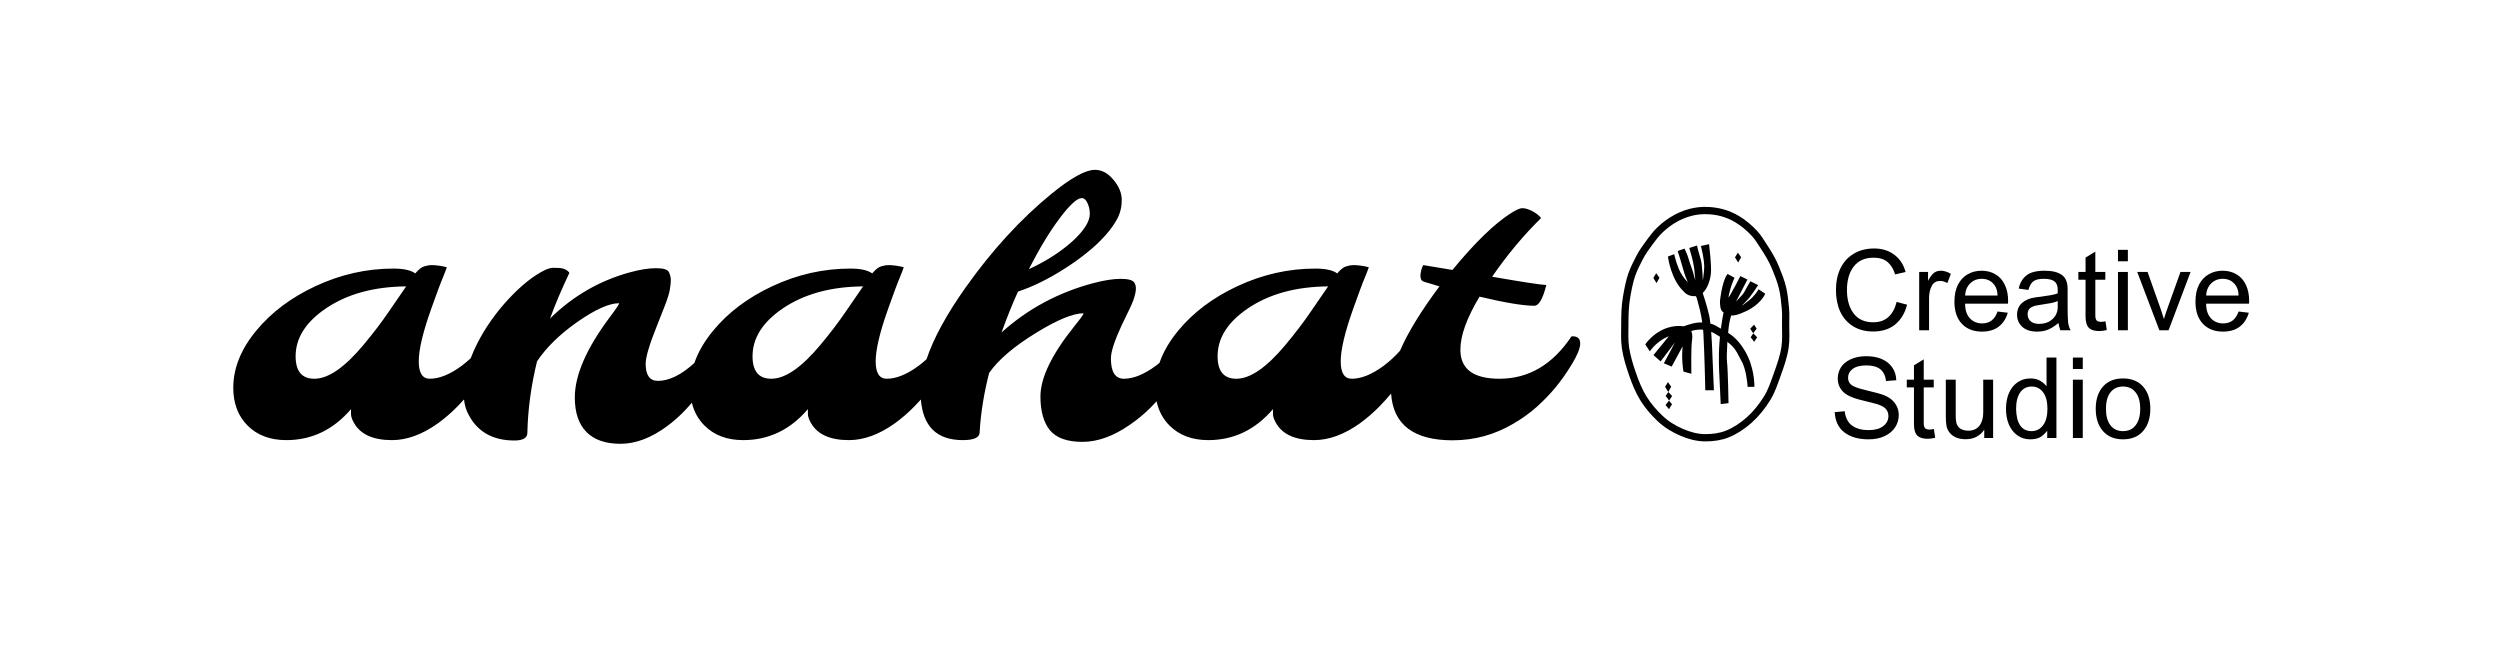
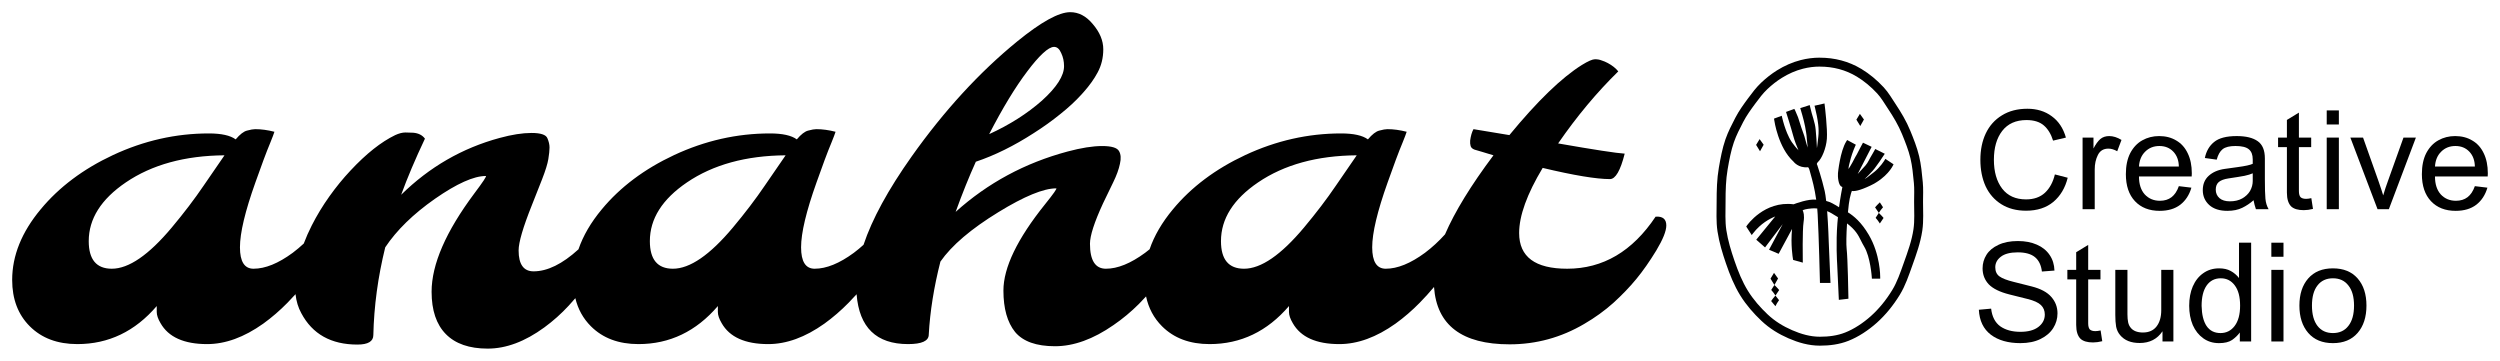
- <svg xmlns="http://www.w3.org/2000/svg" width="3783" height="991" viewBox="0 0 3783 991" fill="none">
+ <svg xmlns="http://www.w3.org/2000/svg" width="3080.43" height="444.55" viewBox="338.0 242.0 3080.43 444.55" fill="none">
  <path d="M1656.71 257C1667.06 257 1676.24 261.785 1684.25 271.355C1693.04 281.512 1697.43 291.961 1697.43 302.703C1697.43 313.25 1695.09 322.82 1690.4 331.414C1686.19 339.288 1680.52 347.247 1673.39 355.292L1670.5 358.513C1663.19 366.558 1654.59 374.517 1644.7 382.391C1634.35 390.789 1623.31 398.699 1611.59 406.121C1587.38 421.746 1563.64 433.465 1540.4 441.277C1532 459.832 1523.7 480.438 1515.5 503.094C1554.95 467.547 1600.95 442.742 1653.49 428.68C1670.29 424.188 1684.45 421.941 1695.97 421.941C1707.49 421.941 1714.43 423.992 1716.77 428.094C1719.11 432 1719.5 437.273 1717.94 443.914C1716.57 450.555 1713.84 458.074 1709.74 466.473C1705.64 474.871 1701.44 483.562 1697.14 492.547C1686.4 515.789 1681.03 532.391 1681.03 542.352C1681.03 562.859 1687.57 573.113 1700.66 573.113C1715.11 573.113 1731.22 566.57 1749 553.484C1750.86 552.08 1752.7 550.634 1754.51 549.148C1760.24 532.433 1769.83 516.007 1783.27 499.871C1805.93 472.527 1835.62 450.262 1872.34 433.074C1910.42 415.301 1949.78 406.414 1990.4 406.414C2005.83 406.414 2016.87 408.855 2023.51 413.738C2028.78 407.488 2033.47 403.875 2037.57 402.898C2041.87 401.727 2045.19 401.141 2047.53 401.141C2054.95 401.141 2062.86 402.215 2071.26 404.363C2070.48 406.902 2068.82 411.297 2066.28 417.547C2063.74 423.602 2060.91 430.828 2057.79 439.227C2054.66 447.625 2051.34 456.805 2047.82 466.766C2035.13 502.312 2028.78 528.973 2028.78 546.746C2028.78 564.324 2034.35 573.113 2045.48 573.113C2059.93 573.113 2076.05 566.57 2093.82 553.484C2102.66 546.826 2110.89 539.252 2118.51 530.764C2130.56 502.866 2150.45 470.4 2178.2 433.367C2173.31 431.805 2168.82 430.438 2164.72 429.266C2160.62 428.094 2157.3 427.117 2154.76 426.336C2152.22 425.359 2150.66 423.895 2150.07 421.941C2149.48 419.988 2149.29 417.742 2149.48 415.203C2150.27 409.344 2151.63 404.656 2153.59 401.141L2197.82 408.465C2232.39 366.473 2262.18 337.664 2287.18 322.039C2294.8 317.352 2300.17 315.008 2303.29 315.008C2306.42 315.008 2309.15 315.496 2311.5 316.473C2314.04 317.254 2316.57 318.328 2319.11 319.695C2324.58 322.625 2328.88 326.043 2332 329.949C2305.64 355.73 2280.93 385.32 2257.88 418.719C2302.61 426.531 2329.95 430.73 2339.91 431.316C2334.64 452.215 2328.59 462.664 2321.75 462.664C2304.95 462.664 2277.32 458.074 2238.84 448.895C2219.5 481.121 2209.84 507.879 2209.84 529.168C2209.84 558.465 2229.56 573.113 2269.02 573.113C2313.16 573.113 2349.48 551.727 2378 508.953C2386.79 508.367 2391.18 511.98 2391.18 519.793C2391.18 526.629 2387.08 536.883 2378.88 550.555C2370.68 564.031 2362.47 575.75 2354.27 585.711C2346.07 595.672 2336.59 605.535 2325.85 615.301C2315.11 624.871 2303.2 633.465 2290.11 641.082C2261.59 657.879 2230.93 666.277 2198.12 666.277C2139.33 666.277 2108.28 642.717 2104.96 595.596C2099.49 602.153 2093.63 608.625 2087.38 615.008C2078 624.578 2068.04 633.172 2057.49 640.789C2033.86 657.586 2010.81 665.984 1988.35 665.984C1959.84 665.984 1940.7 657.391 1930.93 640.203C1927.8 634.93 1926.24 630.34 1926.24 626.434V619.109C1899.48 650.359 1866.87 665.984 1828.39 665.984C1803.98 665.984 1784.45 658.66 1769.8 644.012C1759.75 633.967 1753.2 621.705 1750.14 607.227C1747.31 610.318 1744.39 613.4 1741.38 616.473C1731.61 626.238 1721.16 634.93 1710.03 642.547C1685.03 659.93 1661.01 668.621 1637.96 668.621C1614.91 668.621 1598.51 662.762 1588.74 651.043C1579.17 639.129 1574.39 622.137 1574.39 600.066C1574.39 571.746 1591.48 536.297 1625.66 493.719C1636.2 480.633 1640.79 474.09 1639.43 474.09C1623.8 474.09 1600.07 483.855 1568.23 503.387C1534.45 524.09 1510.62 544.402 1496.75 564.324C1488.74 595.77 1483.96 625.75 1482.39 654.266C1482.39 662.078 1473.9 665.984 1456.91 665.984C1417.84 665.984 1396.69 645.511 1393.47 604.563C1390.32 608.07 1387.05 611.552 1383.66 615.008C1374.29 624.578 1364.33 633.172 1353.78 640.789C1330.15 657.586 1307.1 665.984 1284.64 665.984C1256.12 665.984 1236.98 657.391 1227.22 640.203C1224.09 634.93 1222.53 630.34 1222.53 626.434V619.109C1195.77 650.359 1163.16 665.984 1124.68 665.984C1100.27 665.984 1080.73 658.66 1066.09 644.012C1056.55 634.476 1050.16 622.943 1046.92 609.411C1044.31 612.466 1041.62 615.504 1038.84 618.523C1029.66 628.484 1019.6 637.469 1008.66 645.477C984.836 662.859 961.594 671.551 938.938 671.551C916.281 671.551 899.094 665.594 887.375 653.68C875.656 641.766 869.797 624.383 869.797 601.531C869.797 567.742 887.375 527.312 922.531 480.242C933.273 465.984 937.961 458.855 936.594 458.855C921.75 458.855 900.852 468.23 873.898 486.98C847.141 505.73 826.73 525.652 812.668 546.746C803.684 583.27 798.801 619.305 798.02 654.852C798.02 662.664 791.477 666.57 778.391 666.57C745.969 666.57 722.922 653.68 709.25 627.898C705.472 621.069 703.1 613.266 702.133 604.49C698.957 608.021 695.666 611.528 692.258 615.008C682.883 624.578 672.922 633.172 662.375 640.789C638.742 657.586 615.695 665.984 593.234 665.984C564.719 665.984 545.578 657.391 535.812 640.203C532.688 634.93 531.125 630.34 531.125 626.434V619.109C504.367 650.359 471.75 665.984 433.273 665.984C408.859 665.984 389.328 658.66 374.68 644.012C360.227 629.559 353 610.516 353 586.883C353 557 364.719 527.996 388.156 499.871C410.812 472.527 440.5 450.262 477.219 433.074C515.305 415.301 554.66 406.414 595.285 406.414C610.715 406.414 621.75 408.855 628.391 413.738C633.664 407.488 638.352 403.875 642.453 402.898C646.75 401.727 650.07 401.141 652.414 401.141C659.836 401.141 667.746 402.215 676.145 404.363C675.363 406.902 673.703 411.297 671.164 417.547C668.625 423.602 665.793 430.828 662.668 439.227C659.543 447.625 656.223 456.805 652.707 466.766C640.012 502.312 633.664 528.973 633.664 546.746C633.664 564.324 639.23 573.113 650.363 573.113C664.816 573.113 680.93 566.57 698.703 553.484C703.406 549.943 707.934 546.14 712.292 542.081C715.122 534.582 718.403 527.152 722.141 519.793C728.391 507.488 735.617 495.574 743.82 484.051C752.023 472.527 760.715 461.883 769.895 452.117C789.23 431.414 807.59 416.863 824.973 408.465C829.66 406.316 833.859 405.242 837.57 405.242C841.477 405.242 844.699 405.34 847.238 405.535C853.684 406.121 858.469 408.562 861.594 412.859C849.68 438.055 839.914 461.102 832.297 482C867.062 447.82 907.492 424.48 953.586 411.98C968.625 407.879 981.711 405.828 992.844 405.828C1004.17 405.828 1010.71 407.977 1012.47 412.273C1014.23 416.375 1015.11 420.184 1015.11 423.699C1015.11 427.215 1014.62 432 1013.64 438.055C1012.67 443.914 1010.13 452.117 1006.03 462.664C1001.93 473.211 997.727 483.855 993.43 494.598C982.492 521.941 977.023 540.594 977.023 550.555C977.023 567.742 983.176 576.336 995.48 576.336C1012.51 576.336 1030.94 567.295 1050.77 549.217C1056.5 532.478 1066.1 516.029 1079.56 499.871C1102.22 472.527 1131.91 450.262 1168.62 433.074C1206.71 415.301 1246.07 406.414 1286.69 406.414C1302.12 406.414 1313.16 408.855 1319.8 413.738C1325.07 407.488 1329.76 403.875 1333.86 402.898C1338.16 401.727 1341.48 401.141 1343.82 401.141C1351.24 401.141 1359.15 402.215 1367.55 404.363C1366.77 406.902 1365.11 411.297 1362.57 417.547C1360.03 423.602 1357.2 430.828 1354.07 439.227C1350.95 447.625 1347.63 456.805 1344.11 466.766C1331.42 502.312 1325.07 528.973 1325.07 546.746C1325.07 564.324 1330.64 573.113 1341.77 573.113C1356.22 573.113 1372.34 566.57 1390.11 553.484C1394.22 550.392 1398.19 547.1 1402.03 543.612C1412.55 512.029 1432.31 475.769 1461.3 434.832C1501.34 378.387 1544.7 331.121 1591.38 293.035C1620.87 269.012 1642.65 257 1656.71 257ZM614.621 433.367C565.793 433.758 525.266 444.891 493.039 466.766C462.57 487.469 447.336 511.59 447.336 539.129C447.336 561.785 456.809 573.113 475.754 573.113C496.652 573.113 521.262 556.219 549.582 522.43C564.621 504.461 577.707 487.273 588.84 470.867C600.168 454.461 608.762 441.961 614.621 433.367ZM1306.03 433.367C1257.2 433.758 1216.67 444.891 1184.45 466.766C1153.98 487.469 1138.74 511.59 1138.74 539.129C1138.74 561.785 1148.21 573.113 1167.16 573.113C1188.06 573.113 1212.67 556.219 1240.99 522.43C1256.03 504.461 1269.11 487.273 1280.25 470.867C1291.57 454.461 1300.17 441.961 1306.03 433.367ZM2009.74 433.367C1960.91 433.758 1920.38 444.891 1888.16 466.766C1857.69 487.469 1842.45 511.59 1842.45 539.129C1842.45 561.785 1851.93 573.113 1870.87 573.113C1891.77 573.113 1916.38 556.219 1944.7 522.43C1959.74 504.461 1972.82 487.273 1983.96 470.867C1995.29 454.461 2003.88 441.961 2009.74 433.367ZM1636.79 299.773C1633.27 299.773 1628.68 302.41 1623.02 307.684C1617.36 312.957 1611.01 320.281 1603.98 329.656C1589.13 349.188 1573.41 375.066 1556.81 407.293C1582 395.77 1603.68 382 1621.85 365.984C1640.01 349.578 1649.09 335.418 1649.09 323.504C1649.09 317.645 1647.92 312.273 1645.58 307.391C1643.43 302.312 1640.5 299.773 1636.79 299.773Z" fill="black" />
  <path d="M2580.35 318.58C2597.55 318.58 2613.91 322.724 2628.76 331.693C2638.2 337.403 2647.03 344.718 2655.07 353.41C2660.45 359.221 2664.63 366.485 2669.24 373.446C2675.63 383.085 2682.07 393.76 2686.76 405.269C2690.68 414.871 2694.78 425.066 2697.34 435.716C2699.75 445.772 2700.67 456.257 2701.72 467.046C2702.47 474.714 2702.01 482.534 2702.01 490.493C2702.01 502.356 2702.82 513.941 2701.19 525.134C2699.02 540.016 2693.81 554.203 2689.1 567.405C2684.59 580.038 2680.67 591.774 2674.18 602.386C2666.3 615.272 2657.07 626.503 2646.83 635.662C2636.9 644.531 2625.16 652.275 2613.56 656.848C2603 661.017 2591.86 662.407 2580.35 662.407C2567.69 662.407 2555.49 658.882 2544.01 653.879C2532.52 648.877 2521.76 642.408 2512.01 633.173C2503.05 624.697 2494.09 614.615 2487.03 603.195C2479.87 591.623 2474.62 578.711 2469.85 564.739C2465.72 552.636 2461.73 539.75 2459.69 526.283C2457.95 514.737 2458.69 502.748 2458.69 490.468C2458.69 476.445 2459.06 462.814 2461.31 449.764C2463.38 437.8 2465.5 426.342 2469.24 415.502C2472.36 406.495 2476.85 397.917 2480.99 389.869C2485.3 381.494 2490.97 373.699 2496.26 366.548C2501.34 359.689 2506.02 353.435 2511.88 347.876C2517.74 342.318 2523.97 337.454 2530.5 333.361C2539.26 327.891 2548.54 323.81 2558.23 321.334C2565.41 319.502 2572.78 318.542 2580.34 318.542" stroke="black" stroke-width="11" />
  <path d="M2646.74 454.388C2654.77 448.248 2659.91 439.683 2659.97 439.594L2660.02 439.556L2661.1 437.737L2671.17 444.445L2670.43 446.012C2670.14 446.618 2663.14 460.944 2642.57 470.685C2629.3 476.963 2622.91 477.898 2619.82 477.254C2619.29 478.492 2618.39 481.12 2617.2 486.539C2616.48 489.824 2615.7 495.85 2614.97 503.594C2622.17 508.155 2631.39 515.545 2640.72 531.463C2654.8 555.466 2654.76 582.249 2654.74 583.386V585.382H2644.48L2644.35 583.5C2644.34 583.247 2642.68 558.688 2635.03 545.928C2633.45 543.308 2632.24 540.894 2631.07 538.567L2631 538.412L2630.99 538.392C2627.57 531.553 2624.57 525.556 2613.87 517.289C2612.96 531.248 2612.77 543.263 2613.37 548.505C2614.76 560.318 2615.52 606.315 2615.55 608.261L2615.57 610.08L2603.77 611.47L2601.68 566.685L2601.67 566.652C2601.61 565.616 2600.04 541.098 2601.99 516.872C2602.19 514.383 2602.42 511.957 2602.66 509.582C2600.97 508.521 2599.15 507.435 2597.22 506.298C2597.06 506.184 2594.04 504.1 2589.37 502.141C2590.74 520.245 2591.34 540.294 2591.34 540.509L2593.48 590.6H2580.49L2580.44 588.641L2580.44 588.612C2580.4 587.089 2579.17 533.917 2577.67 506.222C2577.53 503.708 2577.36 501.27 2577.14 498.907C2574.91 498.655 2572.71 498.617 2570.61 498.794C2562.83 499.425 2560.1 500.588 2559.2 501.156C2560.19 503.064 2561.6 507.422 2560.33 515.545C2558.73 525.715 2559.33 562.528 2559.33 562.907L2559.37 565.598L2547.45 562.276L2547.23 561.038L2547.22 560.986C2547 559.691 2544.22 543.479 2546.11 524.098L2529.59 554.734L2517.77 549.706L2534.59 518.148L2512.85 546.863L2502 537.35L2525.4 508.711C2518.59 511.44 2507.44 517.39 2498.17 529.379L2496.44 531.627L2489.66 521.154L2490.39 520.055L2490.4 520.041C2490.97 519.226 2511.95 489.181 2548.02 493.715C2551 492.565 2566.16 486.956 2575.88 488.005C2573.91 473.914 2570.93 463.376 2569.11 456.93L2569.11 456.902C2568.6 455.12 2568.18 453.617 2567.88 452.417C2567.06 449.132 2566.16 448.235 2565.87 448.021L2565.39 448.096C2553.92 449.107 2548.14 441.464 2547.9 441.135C2529.07 423.904 2524.32 391.133 2524.13 389.743L2523.91 388.139L2533.42 384.639L2533.92 386.876C2535.44 393.356 2537.5 399.888 2540.04 406.053C2541.65 409.982 2543.58 413.797 2545.94 417.322C2547.11 419.052 2548.45 420.657 2549.73 422.312C2550.45 423.234 2551.22 424.118 2551.99 425.003L2551.99 425.003C2552.57 425.66 2553.72 426.519 2554.06 427.315C2551.75 421.983 2549.18 415.351 2547.57 409.375C2544.54 398.157 2539.33 381.923 2539.28 381.759L2538.69 379.915L2548.93 376.188L2549.74 377.754C2549.85 377.982 2549.97 378.196 2550.08 378.424L2553.5 386.5C2555 391.5 2556.11 394.503 2557.5 399C2558.9 403.586 2561.17 408.542 2562.23 413.216C2562.68 415.149 2563.19 417.082 2563.84 418.964C2564.14 419.823 2564.33 420.72 2564.61 421.592C2564.84 422.324 2565.35 423.259 2565.41 424.017C2565.15 420.417 2564.72 416.829 2564.32 413.241C2564.32 410.538 2563.79 407.657 2563.41 404.979C2562.06 395.466 2559.54 386.307 2556.79 377.123L2556.22 375.228L2567.88 371.488C2568.12 372.6 2568.42 373.674 2568.66 374.785C2570.57 383.869 2574.43 392.523 2575.23 401.833C2575.89 409.375 2576.48 416.93 2576.79 424.51C2576.98 423.449 2577.08 422.375 2577.22 421.314C2577.67 417.675 2578.08 414.037 2578.48 410.399C2579.01 405.522 2578.94 400.671 2578.38 395.795C2577.56 388.518 2576.09 381.355 2574.3 374.268L2573.79 372.271L2586.1 369.479L2586.36 371.69C2586.52 372.878 2589.94 400.962 2589.02 413.026C2588.11 424.94 2582.69 437.333 2578.22 441.439C2576.08 443.384 2576.78 444.685 2576.94 444.925L2577.22 445.469C2577.28 445.633 2582.84 462.056 2586.33 477.368C2586.98 480.235 2587.6 484.354 2588.18 489.622C2593.58 490.953 2597.39 493.289 2603.72 497.174L2604.01 497.353C2605.71 484.67 2607.58 475.157 2608.12 472.466C2607.94 472.352 2607.65 472.175 2607.18 471.986C2603.09 470.343 2602.32 459.39 2602.7 455.31C2602.72 455.045 2605.31 428.287 2613.01 416.109L2614.02 414.517L2624.72 420.316L2623.92 422.034C2623.19 423.563 2622.57 425.154 2621.96 426.733C2620.66 430.081 2619.5 433.492 2618.5 436.941C2617.88 439.076 2617.33 441.224 2616.84 443.397C2616.34 445.595 2615.64 448.008 2615.58 450.257C2616.75 448.88 2617.62 447.073 2618.58 445.532C2621.32 441.173 2623.18 436.663 2625.91 432.305C2626.32 431.635 2633.35 417.726 2633.52 417.814L2644.19 422.918L2626.97 456.396C2627.21 456.219 2635.29 447.376 2636.51 445.999C2639.89 442.159 2641.63 437.32 2645.22 431.635L2648.65 425.596L2660.38 431.471C2659.13 432.974 2655.42 439.177 2654.22 440.706C2651.27 444.496 2648.73 448.791 2645.53 452.354C2643.92 454.135 2642.28 455.891 2640.61 457.609C2639.78 458.481 2638.93 459.327 2638.08 460.174C2637.3 460.957 2636.25 461.74 2635.63 462.625C2637.68 461.563 2639.54 459.972 2641.34 458.582C2643.15 457.192 2644.93 455.765 2646.74 454.388Z" fill="black" />
  <path d="M2524.37 593.164C2523.15 595.135 2521.85 597.169 2520.46 599.241C2522.53 601.527 2524.25 603.915 2525.65 606.189C2527.25 603.852 2528.81 601.553 2530.25 599.367C2528.74 597.523 2526.86 595.564 2524.37 593.164Z" fill="black" />
  <path d="M2653.02 504.339C2651.79 506.31 2650.49 508.344 2649.1 510.415C2651.17 512.702 2652.89 515.09 2654.29 517.364C2655.9 515.027 2657.45 512.727 2658.89 510.542C2657.39 508.697 2655.51 506.739 2653.02 504.339Z" fill="black" />
  <path d="M2654.29 491.314C2655.52 493.285 2656.82 495.319 2658.21 497.391C2656.14 499.678 2654.42 502.065 2653.02 504.339C2651.41 502.002 2649.86 499.703 2648.42 497.517C2649.92 495.673 2651.8 493.715 2654.29 491.314Z" fill="black" />
  <path d="M2525.61 606.188C2527.03 608.033 2528.52 609.928 2530.1 611.848C2528.26 614.324 2526.79 616.864 2525.6 619.277C2523.77 617.104 2522 614.969 2520.36 612.935C2521.68 610.951 2523.36 608.816 2525.6 606.188H2525.61Z" fill="black" />
  <path d="M2625.39 389.453C2627.22 392.27 2628.81 394.86 2630.19 397.273C2631.69 394.519 2633.21 391.816 2634.67 389.238C2632.98 386.724 2631.29 384.463 2629.7 382.303C2628.29 384.577 2626.84 386.964 2625.38 389.453H2625.39Z" fill="black" />
  <path d="M2501.84 420.556C2503.67 423.373 2505.26 425.963 2506.64 428.376C2508.14 425.622 2509.66 422.918 2511.12 420.341C2509.43 417.827 2507.74 415.566 2506.14 413.405C2504.74 415.679 2503.29 418.067 2501.82 420.556H2501.84Z" fill="black" />
  <path d="M2519.59 585.357C2521.42 588.175 2523.01 590.765 2524.39 593.177C2525.89 590.423 2527.41 587.72 2528.87 585.143C2527.18 582.629 2525.49 580.367 2523.89 578.207C2522.49 580.481 2521.04 582.869 2519.57 585.357H2519.59Z" fill="black" />
  <path d="M3212.57 664.8C3199.54 664.8 3189.4 660.607 3182.14 652.22C3174.89 643.833 3171.26 632.613 3171.26 618.56C3171.26 604.507 3174.89 593.343 3182.14 585.07C3189.4 576.797 3199.54 572.66 3212.57 572.66C3225.61 572.66 3235.75 576.797 3243 585.07C3250.26 593.343 3253.88 604.507 3253.88 618.56C3253.88 632.613 3250.26 643.833 3243 652.22C3235.75 660.607 3225.61 664.8 3212.57 664.8ZM3212.57 652.39C3220.73 652.39 3227.08 649.444 3231.61 643.55C3236.26 637.657 3238.58 629.327 3238.58 618.56C3238.58 607.793 3236.26 599.52 3231.61 593.74C3227.08 587.847 3220.73 584.9 3212.57 584.9C3204.41 584.9 3198.07 587.847 3193.53 593.74C3189 599.52 3186.73 607.793 3186.73 618.56C3186.73 629.327 3189 637.657 3193.53 643.55C3198.07 649.444 3204.41 652.39 3212.57 652.39Z" fill="black" />
  <path d="M3136.69 650.01V587.28V574.53H3151.65V650.01V662.76H3136.69V650.01ZM3136.69 541.04H3151.65V558.38H3136.69V541.04Z" fill="black" />
  <path d="M3072.18 664.8C3064.81 664.8 3058.35 662.817 3052.8 658.85C3047.25 654.883 3042.94 649.443 3039.88 642.53C3036.93 635.503 3035.46 627.57 3035.46 618.73C3035.46 609.777 3036.93 601.843 3039.88 594.93C3042.94 587.903 3047.25 582.463 3052.8 578.61C3058.35 574.643 3064.87 572.66 3072.35 572.66C3078.02 572.66 3082.78 573.737 3086.63 575.89C3090.6 578.043 3094 580.933 3096.83 584.56V541.04H3111.79V662.76H3097.85V651.71C3095.36 655.11 3092.18 658.17 3088.33 660.89C3084.48 663.497 3079.09 664.8 3072.18 664.8ZM3074.05 652.39C3081.19 652.39 3086.97 649.5 3091.39 643.72C3095.92 637.827 3098.19 629.44 3098.19 618.56C3098.19 607.68 3095.98 599.35 3091.56 593.57C3087.25 587.79 3081.53 584.9 3074.39 584.9C3066.91 584.9 3061.07 587.903 3056.88 593.91C3052.8 599.803 3050.76 608.133 3050.76 618.9C3050.99 629.667 3053.03 637.94 3056.88 643.72C3060.85 649.5 3066.57 652.39 3074.05 652.39Z" fill="black" />
  <path d="M2974.51 664.629C2963.75 664.629 2955.7 661.399 2950.37 654.939C2947.88 651.993 2946.24 648.536 2945.44 644.569C2944.76 640.603 2944.42 635.786 2944.42 630.119V574.529H2959.38V629.269C2959.38 633.123 2959.67 636.409 2960.23 639.129C2960.8 641.849 2961.93 644.173 2963.63 646.099C2964.99 647.799 2966.92 649.159 2969.41 650.179C2972.02 651.199 2975.02 651.709 2978.42 651.709C2985.79 651.709 2991.4 649.216 2995.25 644.229C2999.11 639.243 3001.03 632.556 3001.03 624.169V574.529H3015.99V662.759H3002.56V650.179C2996.1 659.813 2986.75 664.629 2974.51 664.629Z" fill="black" />
  <path d="M2916.96 663.95C2910.04 663.95 2904.94 662.476 2901.66 659.53C2898.03 656.016 2896.22 650.293 2896.22 642.36V586.26H2885.34V574.53H2896.22V552.77L2911.01 543.76V574.53H2926.14V586.26H2911.01V640.32C2911.01 643.946 2911.69 646.496 2913.05 647.97C2914.52 649.33 2916.79 650.01 2919.85 650.01C2921.66 650.01 2923.81 649.726 2926.31 649.16L2928.35 662.42C2924.27 663.44 2920.47 663.95 2916.96 663.95Z" fill="black" />
  <path d="M2827.46 664.8C2812.39 664.8 2800.26 661.343 2791.08 654.43C2781.9 647.403 2776.97 637.147 2776.29 623.66L2791.42 622.3C2792.55 632.16 2796.29 639.413 2802.64 644.06C2809.1 648.593 2817.37 650.86 2827.46 650.86C2836.98 650.86 2844.35 648.877 2849.56 644.91C2854.89 640.83 2857.55 635.73 2857.55 629.61C2857.55 624.85 2855.96 620.94 2852.79 617.88C2849.62 614.82 2844.12 612.327 2836.3 610.4L2813.86 604.79C2802.19 601.843 2793.74 597.707 2788.53 592.38C2783.43 586.94 2780.88 580.367 2780.88 572.66C2780.88 566.653 2782.47 561.1 2785.64 556C2788.81 550.9 2793.69 546.82 2800.26 543.76C2806.83 540.587 2814.88 539 2824.4 539C2833.24 539 2841 540.473 2847.69 543.42C2854.49 546.367 2859.76 550.617 2863.5 556.17C2867.24 561.61 2869.22 568.013 2869.45 575.38L2853.98 576.57C2853.07 568.75 2850.24 562.857 2845.48 558.89C2840.72 554.923 2833.64 552.94 2824.23 552.94C2814.94 552.94 2807.97 554.753 2803.32 558.38C2798.79 561.893 2796.52 566.2 2796.52 571.3C2796.52 576.287 2798.22 580.027 2801.62 582.52C2805.02 585.013 2810.86 587.28 2819.13 589.32L2841.4 594.93C2852.51 597.763 2860.55 602.07 2865.54 607.85C2870.64 613.63 2873.19 620.373 2873.19 628.08C2873.19 634.653 2871.43 640.717 2867.92 646.27C2864.41 651.823 2859.19 656.3 2852.28 659.7C2845.37 663.1 2837.09 664.8 2827.46 664.8Z" fill="black" />
  <path d="M3363.82 501.8C3351.01 501.8 3340.87 497.833 3333.39 489.9C3325.91 481.967 3322.17 470.86 3322.17 456.58C3322.17 446.267 3323.98 437.597 3327.61 430.57C3331.35 423.543 3336.28 418.33 3342.4 414.93C3348.63 411.417 3355.54 409.66 3363.14 409.66C3371.18 409.66 3378.21 411.473 3384.22 415.1C3390.34 418.613 3395.04 423.827 3398.33 430.74C3401.73 437.653 3403.43 445.927 3403.43 455.56C3403.43 456.807 3403.37 458.11 3403.26 459.47H3338.32C3338.32 468.877 3340.7 476.243 3345.46 481.57C3350.33 486.783 3356.56 489.39 3364.16 489.39C3369.82 489.39 3374.58 487.917 3378.44 484.97C3382.29 482.023 3385.29 477.49 3387.45 471.37L3402.92 473.24C3400.31 482.193 3395.72 489.22 3389.15 494.32C3382.57 499.307 3374.13 501.8 3363.82 501.8ZM3387.45 447.23C3387.33 439.637 3385.07 433.517 3380.65 428.87C3376.23 424.223 3370.5 421.9 3363.48 421.9C3356.45 421.9 3350.61 424.223 3345.97 428.87C3341.32 433.403 3338.77 439.523 3338.32 447.23H3387.45Z" fill="black" />
  <path d="M3234.05 411.529H3249.69L3268.56 464.739C3271.62 473.579 3273.61 479.586 3274.51 482.759C3276.44 476.186 3278.42 470.179 3280.46 464.739L3299.5 411.529H3314.8L3281.48 499.759H3267.54L3234.05 411.529Z" fill="black" />
  <path d="M3204.92 487.01V424.28V411.53H3219.88V487.01V499.76H3204.92V487.01ZM3204.92 378.04H3219.88V395.38H3204.92V378.04Z" fill="black" />
  <path d="M3176.6 500.95C3169.69 500.95 3164.59 499.476 3161.3 496.53C3157.68 493.016 3155.86 487.293 3155.86 479.36V423.26H3144.98V411.53H3155.86V389.77L3170.65 380.76V411.53H3185.78V423.26H3170.65V477.32C3170.65 480.946 3171.33 483.496 3172.69 484.97C3174.17 486.33 3176.43 487.01 3179.49 487.01C3181.31 487.01 3183.46 486.726 3185.95 486.16L3187.99 499.42C3183.91 500.44 3180.12 500.95 3176.6 500.95Z" fill="black" />
  <path d="M3082.47 501.8C3072.95 501.8 3065.53 499.42 3060.2 494.66C3054.87 489.787 3052.21 483.667 3052.21 476.3C3052.21 468.933 3054.65 463.04 3059.52 458.62C3064.51 454.087 3071.08 451.253 3079.24 450.12L3095.05 447.91C3104.46 446.663 3110.69 445.303 3113.75 443.83V438.39C3113.75 432.723 3112.16 428.587 3108.99 425.98C3105.82 423.26 3100.32 421.9 3092.5 421.9C3085.25 421.9 3079.98 423.203 3076.69 425.81C3073.4 428.417 3070.97 432.723 3069.38 438.73L3054.76 436.69C3056.46 428.303 3060.26 421.73 3066.15 416.97C3072.04 412.097 3081.34 409.66 3094.03 409.66C3105.36 409.66 3113.98 411.757 3119.87 415.95C3125.76 420.03 3128.71 427.113 3128.71 437.2V462.87C3128.71 473.977 3128.94 481.967 3129.39 486.84C3129.84 491.713 3131.15 496.02 3133.3 499.76H3117.66C3116.41 496.133 3115.45 492.45 3114.77 488.71C3110.58 492.45 3105.93 495.567 3100.83 498.06C3095.73 500.553 3089.61 501.8 3082.47 501.8ZM3085.53 490.07C3091.54 490.07 3096.64 488.88 3100.83 486.5C3105.14 484.007 3108.37 480.89 3110.52 477.15C3112.67 473.297 3113.75 469.273 3113.75 465.08V455.56C3111.26 456.693 3107.91 457.713 3103.72 458.62C3099.64 459.413 3093.01 460.49 3083.83 461.85C3078.5 462.643 3074.54 464.117 3071.93 466.27C3069.44 468.423 3068.19 471.54 3068.19 475.62C3068.19 479.927 3069.72 483.44 3072.78 486.16C3075.84 488.767 3080.09 490.07 3085.53 490.07Z" fill="black" />
  <path d="M2999.08 501.8C2986.28 501.8 2976.13 497.833 2968.65 489.9C2961.17 481.967 2957.43 470.86 2957.43 456.58C2957.43 446.267 2959.25 437.597 2962.87 430.57C2966.61 423.543 2971.54 418.33 2977.66 414.93C2983.9 411.417 2990.81 409.66 2998.4 409.66C3006.45 409.66 3013.48 411.473 3019.48 415.1C3025.6 418.613 3030.31 423.827 3033.59 430.74C3036.99 437.653 3038.69 445.927 3038.69 455.56C3038.69 456.807 3038.64 458.11 3038.52 459.47H2973.58C2973.58 468.877 2975.96 476.243 2980.72 481.57C2985.6 486.783 2991.83 489.39 2999.42 489.39C3005.09 489.39 3009.85 487.917 3013.7 484.97C3017.56 482.023 3020.56 477.49 3022.71 471.37L3038.18 473.24C3035.58 482.193 3030.99 489.22 3024.41 494.32C3017.84 499.307 3009.4 501.8 2999.08 501.8ZM3022.71 447.23C3022.6 439.637 3020.33 433.517 3015.91 428.87C3011.49 424.223 3005.77 421.9 2998.74 421.9C2991.72 421.9 2985.88 424.223 2981.23 428.87C2976.59 433.403 2974.04 439.523 2973.58 447.23H3022.71Z" fill="black" />
  <path d="M2904.1 411.53H2917.53V424.96C2920.25 419.747 2923.02 415.893 2925.86 413.4C2928.8 410.907 2932.49 409.66 2936.91 409.66C2941.78 409.66 2946.82 411.247 2952.04 414.42L2946.77 428.36C2943.03 426.207 2939.4 425.13 2935.89 425.13C2929.88 425.13 2925.57 427.737 2922.97 432.95C2920.36 438.05 2919.06 444 2919.06 450.8V499.76H2904.1V411.53Z" fill="black" />
  <path d="M2834.43 501.63C2822.64 501.63 2812.5 498.967 2804 493.64C2795.5 488.313 2789.04 480.947 2784.62 471.54C2780.31 462.02 2778.16 451.14 2778.16 438.9C2778.16 426.66 2780.37 415.837 2784.79 406.43C2789.32 396.91 2795.95 389.487 2804.68 384.16C2813.41 378.72 2823.89 376 2836.13 376C2847.8 376 2857.78 379.06 2866.05 385.18C2874.44 391.187 2880.27 399.97 2883.56 411.53L2867.75 415.27C2865.26 407.223 2861.46 400.99 2856.36 396.57C2851.26 392.15 2844.12 389.94 2834.94 389.94C2821.91 389.94 2811.93 394.417 2805.02 403.37C2798.22 412.21 2794.82 424.053 2794.82 438.9C2794.82 453.633 2798.22 465.477 2805.02 474.43C2811.82 483.27 2821.62 487.69 2834.43 487.69C2844.06 487.69 2851.83 484.97 2857.72 479.53C2863.61 473.977 2867.69 466.44 2869.96 456.92L2885.77 461C2882.71 473.467 2876.82 483.383 2868.09 490.75C2859.36 498.003 2848.14 501.63 2834.43 501.63Z" fill="black" />
</svg>
